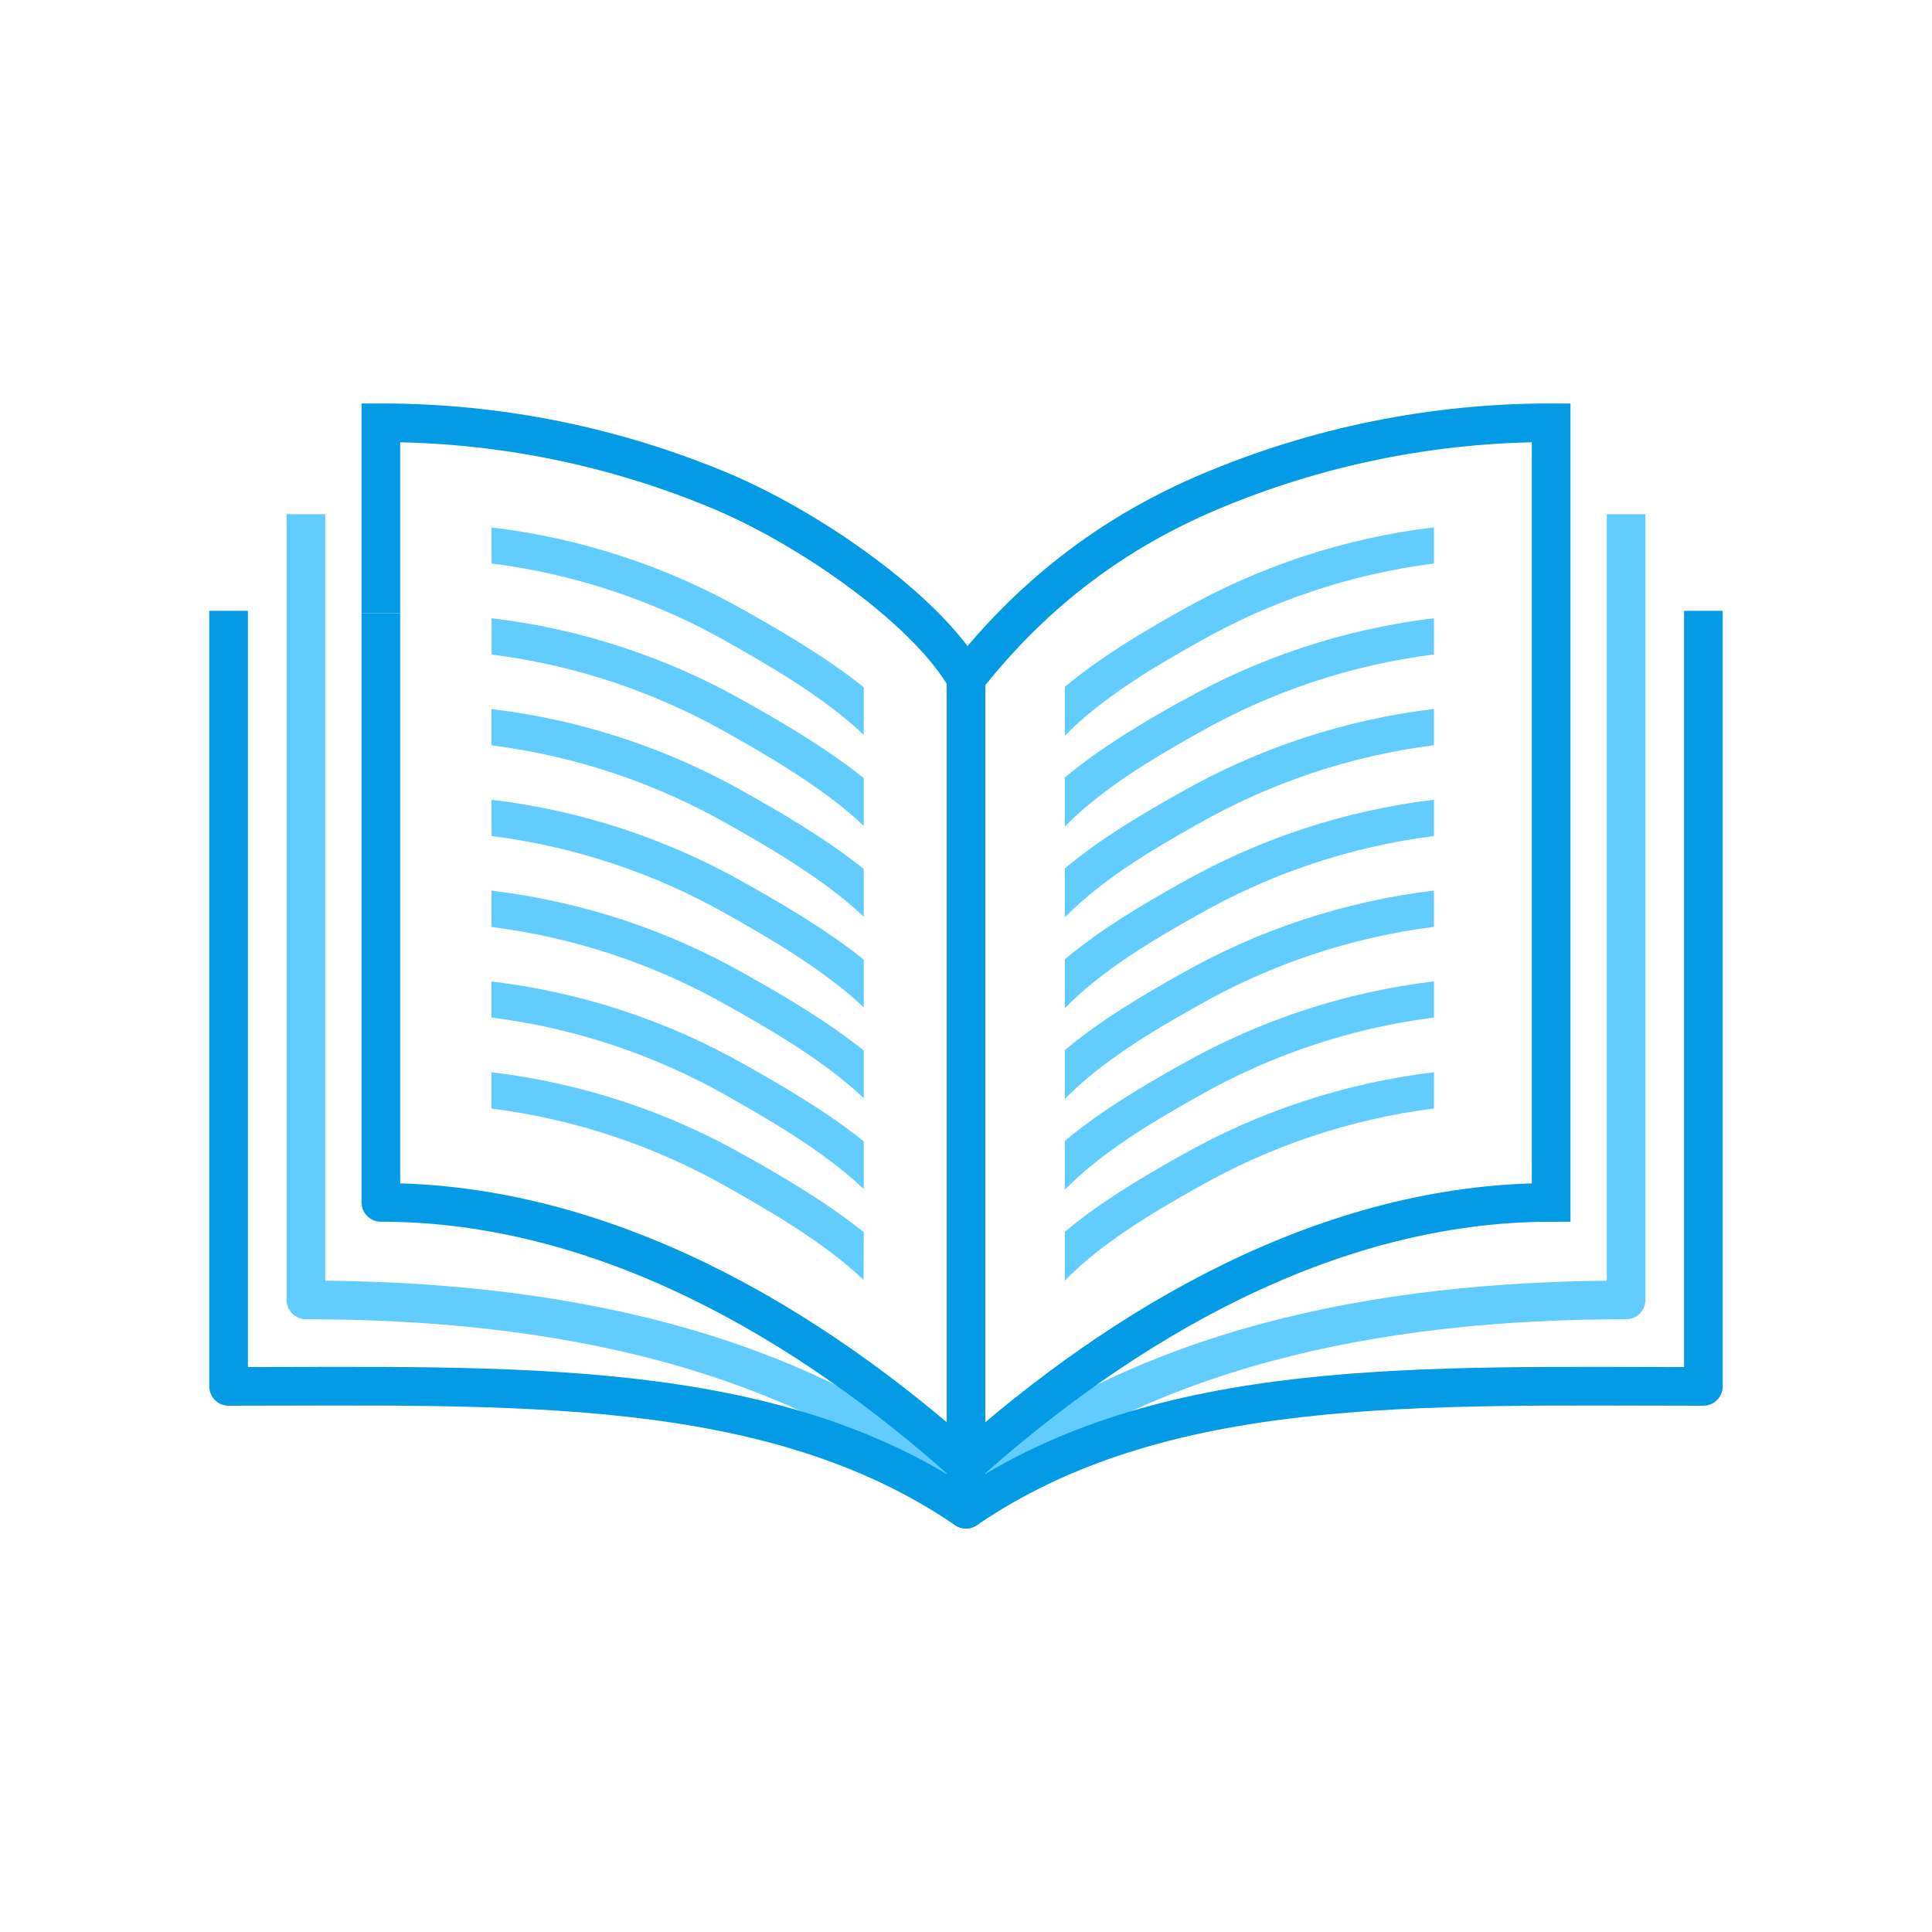
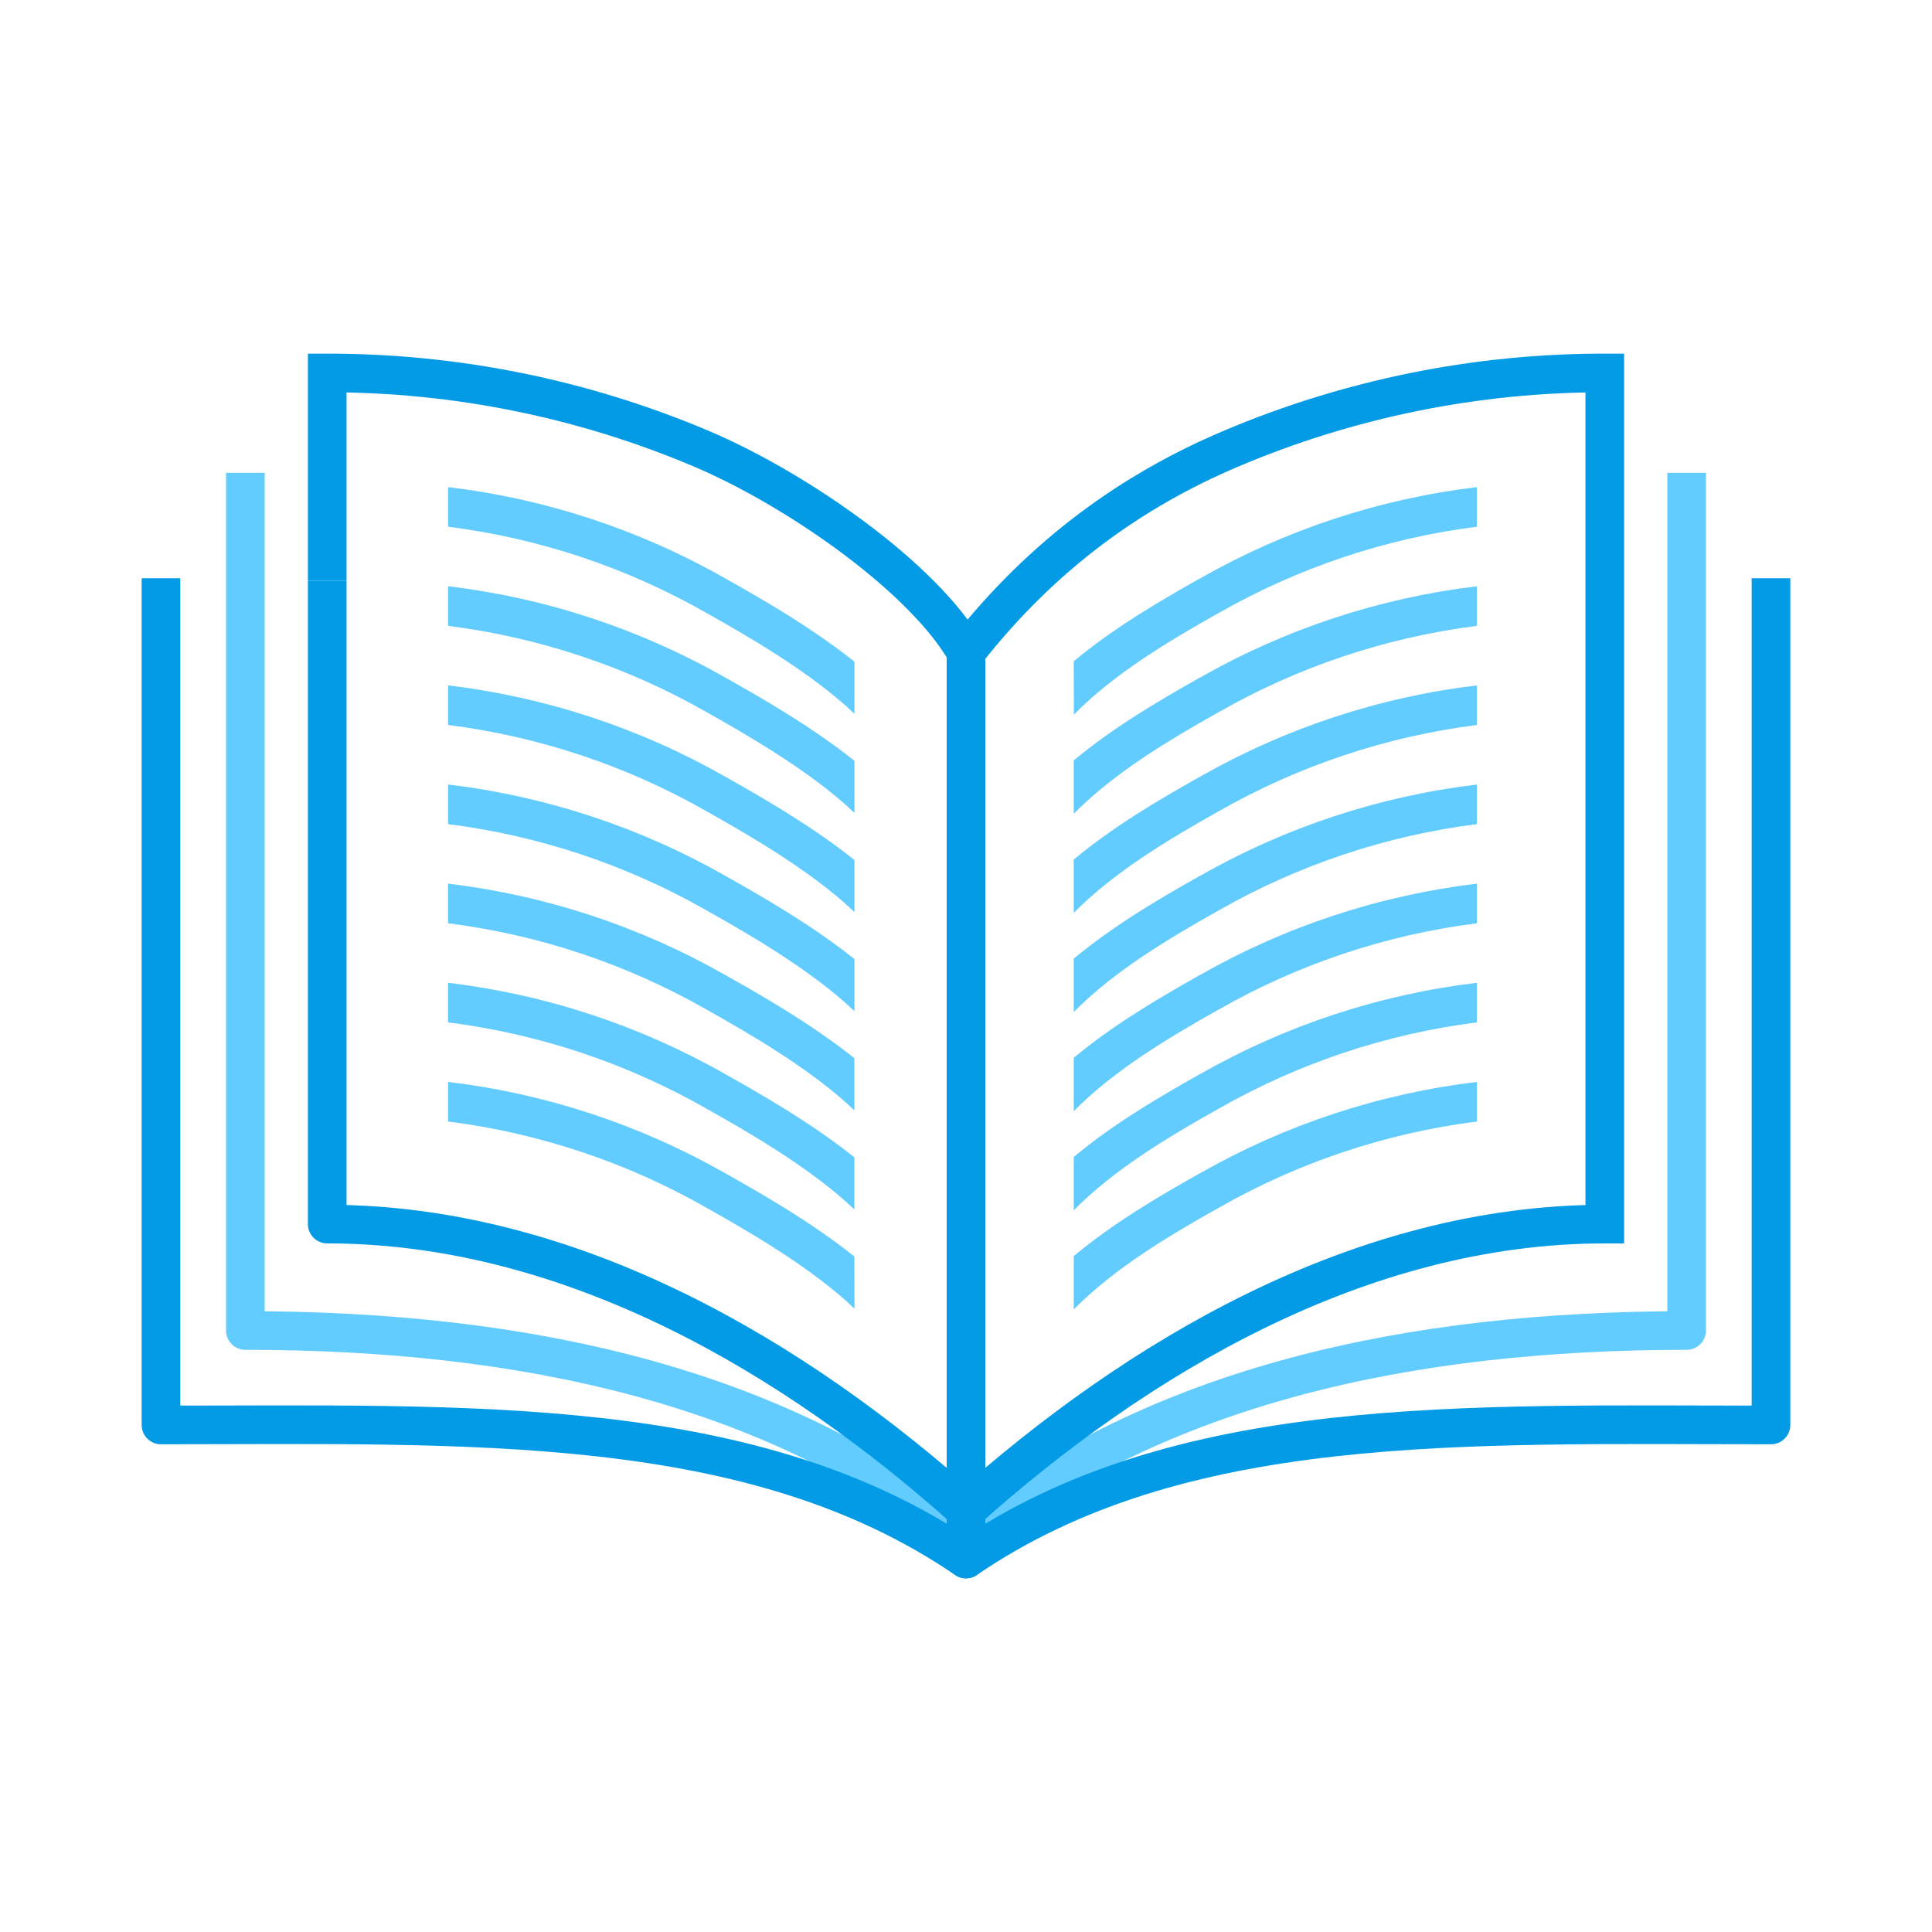
<svg xmlns="http://www.w3.org/2000/svg" viewBox="0 0 600 600">
  <defs>
    <style>.a,.b,.c{fill:none;stroke-width:12px;}.a{stroke:#63ccff;}.a,.c{stroke-linejoin:round;}.b,.c{stroke:#039be5;}.b{stroke-miterlimit:10;}.d{fill:#63ccff;}</style>
  </defs>
-   <path class="a" d="M300,222.7v240c-54.39-43.51-126.23-59-205-59v-244" />
-   <path class="a" d="M300,222.7v240c54.43-43.51,126.24-59,205-59v-244" />
-   <path class="b" d="M300,269.84V210.7c-12-21-47.52-46-75.23-57.83A272.2,272.2,0,0,0,118.28,131.3v59.11" />
-   <path class="b" d="M481.72,131.3V373.42c-69.82,0-133.48,38.26-181.72,81.41V210.7c22-28,47.52-46,75.23-57.8h0A271.57,271.57,0,0,1,481.72,131.3Z" />
-   <path class="c" d="M118.28,190.41v183c69.81,0,133.5,38.26,181.71,81.41V468.7c-60.76-41.54-141-38.14-229-38.14V189.7" />
-   <path class="c" d="M529,189.7V430.56c-88,0-168.2-3.4-229,38.14V269.84" />
-   <path class="d" d="M371.89,340.59A198.49,198.49,0,0,1,445.33,316V304.77a209.5,209.5,0,0,0-78.61,25.9,2.91,2.91,0,0,0-.35.18c-11.64,6.55-24.56,14.15-35.68,23.47V369.5c11.41-11.66,27-20.94,40.86-28.73Z" />
-   <path class="d" d="M366.37,218c-11.64,6.56-24.56,14.16-35.68,23.47V256.7c11.41-11.66,27-20.94,40.86-28.73l.34-.18a198.49,198.49,0,0,1,73.44-24.55V192a209.66,209.66,0,0,0-78.61,25.89Z" />
-   <path class="d" d="M231.62,246.21a209.58,209.58,0,0,0-79-26v11.27A198.86,198.86,0,0,1,226.14,256c10.39,5.87,29.66,16.74,42.1,28.72V269.84C255.66,259.76,240.52,251.23,231.62,246.21Z" />
-   <path class="d" d="M330.69,228.5c11.41-11.66,27-20.94,40.86-28.73l.34-.18A198.49,198.49,0,0,1,445.33,175V163.77a209.3,209.3,0,0,0-78.61,25.89l-.35.18c-11.64,6.56-24.56,14.16-35.68,23.47Z" />
-   <path class="d" d="M366.72,246.06l-.35.18c-11.64,6.56-24.57,14.16-35.68,23.47V284.9c11.4-11.66,27-20.94,40.86-28.73l.34-.18a198.49,198.49,0,0,1,73.44-24.55V220.17A209.66,209.66,0,0,0,366.72,246.06Z" />
-   <path class="d" d="M371.89,312.39a198.49,198.49,0,0,1,73.44-24.55V276.57a209.5,209.5,0,0,0-78.61,25.9,2.91,2.91,0,0,0-.35.18c-11.64,6.56-24.57,14.15-35.68,23.47V341.3c11.4-11.66,27-20.94,40.86-28.73Z" />
-   <path class="d" d="M366.72,274.27l-.35.17c-11.64,6.56-24.56,14.16-35.68,23.47V313.1c11.41-11.66,27-20.94,40.86-28.73l.34-.18a198.49,198.49,0,0,1,73.44-24.55V248.37A209.5,209.5,0,0,0,366.72,274.27Z" />
-   <path class="d" d="M152.67,175a198.86,198.86,0,0,1,73.47,24.51c10.39,5.86,29.66,16.74,42.1,28.72V213.43c-12.58-10.07-27.72-18.61-36.62-23.63a209.73,209.73,0,0,0-79-26Z" />
-   <path class="d" d="M268.24,382.64C255.66,372.57,240.52,364,231.62,359a209.75,209.75,0,0,0-79-26v11.27a198.92,198.92,0,0,1,73.47,24.51c10.39,5.87,29.67,16.75,42.1,28.72Z" />
-   <path class="d" d="M152.67,259.64a198.86,198.86,0,0,1,73.47,24.51c10.39,5.86,29.66,16.74,42.1,28.72V298c-12.58-10.08-27.72-18.61-36.62-23.63a209.58,209.58,0,0,0-79-26Z" />
-   <path class="d" d="M445.33,333a209.3,209.3,0,0,0-78.61,25.89,2.91,2.91,0,0,0-.35.18c-11.64,6.55-24.57,14.15-35.68,23.47V397.7c11.41-11.66,27-20.94,40.86-28.73.11-.06.23-.11.34-.18a198.49,198.49,0,0,1,73.44-24.55Z" />
-   <path class="d" d="M268.24,369.27V354.44c-12.58-10.07-27.72-18.61-36.62-23.63a209.75,209.75,0,0,0-79-26V316a198.86,198.86,0,0,1,73.47,24.51C236.53,346.42,255.8,357.3,268.24,369.27Z" />
-   <path class="d" d="M152.67,192v11.27a198.92,198.92,0,0,1,73.47,24.51c10.39,5.87,29.67,16.75,42.1,28.72V241.64C255.66,231.57,240.52,223,231.62,218A209.58,209.58,0,0,0,152.67,192Z" />
-   <path class="d" d="M268.24,341.07V326.24c-12.58-10.07-27.72-18.61-36.62-23.63a209.75,209.75,0,0,0-79-26v11.27a198.86,198.86,0,0,1,73.47,24.51C236.53,318.22,255.8,329.09,268.24,341.07Z" />
+   <path class="a" d="M300,215.61v262c-59.38-47.5-137.81-64.41-223.8-64.41V146.83" />
+   <path class="a" d="M300,215.61v262c59.42-47.5,137.82-64.41,223.8-64.41V146.83" />
+   <path class="b" d="M300,267.07V202.51c-13.1-22.92-51.88-50.26-82.13-63.13a297.19,297.19,0,0,0-116.25-23.55v64.53" />
+   <path class="b" d="M498.38,115.83V380.15c-76.22,0-145.72,41.77-198.38,88.88V202.51c24-30.57,51.88-50.26,82.13-63.1h0A296.56,296.56,0,0,1,498.38,115.83Z" />
+   <path class="c" d="M101.62,180.36V380.15c76.21,0,145.74,41.77,198.37,88.88v15.14c-66.33-45.35-153.94-41.64-250-41.64V179.59" />
+   <path class="c" d="M550,179.59V442.53c-96.05,0-183.62-3.71-250,41.64V267.07" />
+   <path class="d" d="M378.48,344.31a217,217,0,0,1,80.18-26.8v-12.3a228.41,228.41,0,0,0-85.82,28.27l-.38.2c-12.71,7.15-26.82,15.45-39,25.62v16.57C346,363.14,363,353,378.11,344.51Z" />
+   <path class="d" d="M372.46,210.53c-12.71,7.16-26.82,15.45-39,25.62v16.58C346,240,363,229.87,378.11,221.36l.37-.19a216.58,216.58,0,0,1,80.18-26.8v-12.3a228.57,228.57,0,0,0-85.82,28.26Z" />
+   <path class="d" d="M225.35,241.27a228.88,228.88,0,0,0-86.19-28.42v12.3a217,217,0,0,1,80.2,26.76c11.35,6.4,32.39,18.28,46,31.35V267.07C251.59,256.07,235.07,246.75,225.35,241.27Z" />
+   <path class="d" d="M333.5,221.94C346,209.21,363,199.08,378.11,190.58l.37-.2a216.58,216.58,0,0,1,80.18-26.8v-12.3a228.41,228.41,0,0,0-85.82,28.27c-.13.06-.26.12-.38.19-12.71,7.16-26.82,15.45-39,25.62Z" />
+   <path class="d" d="M372.84,241.12a2.75,2.75,0,0,0-.38.2c-12.71,7.15-26.82,15.45-39,25.62v16.57C346,270.79,363,260.65,378.11,252.15l.37-.2a217,217,0,0,1,80.18-26.8v-12.3A228.41,228.41,0,0,0,372.84,241.12Z" />
+   <path class="d" d="M378.48,313.53a216.58,216.58,0,0,1,80.18-26.8v-12.3a228.57,228.57,0,0,0-85.82,28.26l-.38.2c-12.72,7.16-26.82,15.45-39,25.62v16.58C346,332.36,363,322.23,378.11,313.72Z" />
+   <path class="d" d="M372.84,271.91c-.13.06-.26.12-.38.19-12.71,7.16-26.82,15.45-39,25.62V314.3C346,301.57,363,291.44,378.11,282.94l.37-.2a216.58,216.58,0,0,1,80.18-26.8v-12.3A228.41,228.41,0,0,0,372.84,271.91Z" />
+   <path class="d" d="M139.16,163.58a216.9,216.9,0,0,1,80.2,26.76c11.35,6.4,32.39,18.28,46,31.35V205.5c-13.74-11-30.26-20.32-40-25.8a228.65,228.65,0,0,0-86.19-28.42Z" />
+   <path class="d" d="M265.33,390.22c-13.74-11-30.26-20.32-40-25.8A228.71,228.71,0,0,0,139.16,336v12.3a217,217,0,0,1,80.2,26.76c11.35,6.4,32.39,18.28,46,31.35Z" />
+   <path class="d" d="M139.16,255.94a216.9,216.9,0,0,1,80.2,26.76c11.35,6.4,32.39,18.27,46,31.35V297.86c-13.74-11-30.26-20.32-40-25.8a228.65,228.65,0,0,0-86.19-28.42Z" />
+   <path class="d" d="M458.66,336a228.41,228.41,0,0,0-85.82,28.27l-.38.19c-12.71,7.16-26.82,15.45-39,25.62v16.58C346,393.93,363,383.8,378.11,375.3l.37-.2a216.76,216.76,0,0,1,80.18-26.8Z" />
+   <path class="d" d="M265.33,375.62V359.43c-13.74-11-30.26-20.32-40-25.8a229,229,0,0,0-86.19-28.42v12.3a216.9,216.9,0,0,1,80.2,26.76C230.71,350.67,251.75,362.55,265.33,375.62Z" />
+   <path class="d" d="M139.16,182.06v12.31a216.94,216.94,0,0,1,80.2,26.75c11.35,6.41,32.39,18.29,46,31.35V236.28c-13.74-11-30.26-20.31-40-25.79A228.9,228.9,0,0,0,139.16,182.06Z" />
+   <path class="d" d="M265.33,344.84v-16.2c-13.74-11-30.26-20.31-40-25.79a228.9,228.9,0,0,0-86.19-28.43v12.31a216.78,216.78,0,0,1,80.2,26.76C230.71,319.89,251.75,331.76,265.33,344.84Z" />
</svg>
